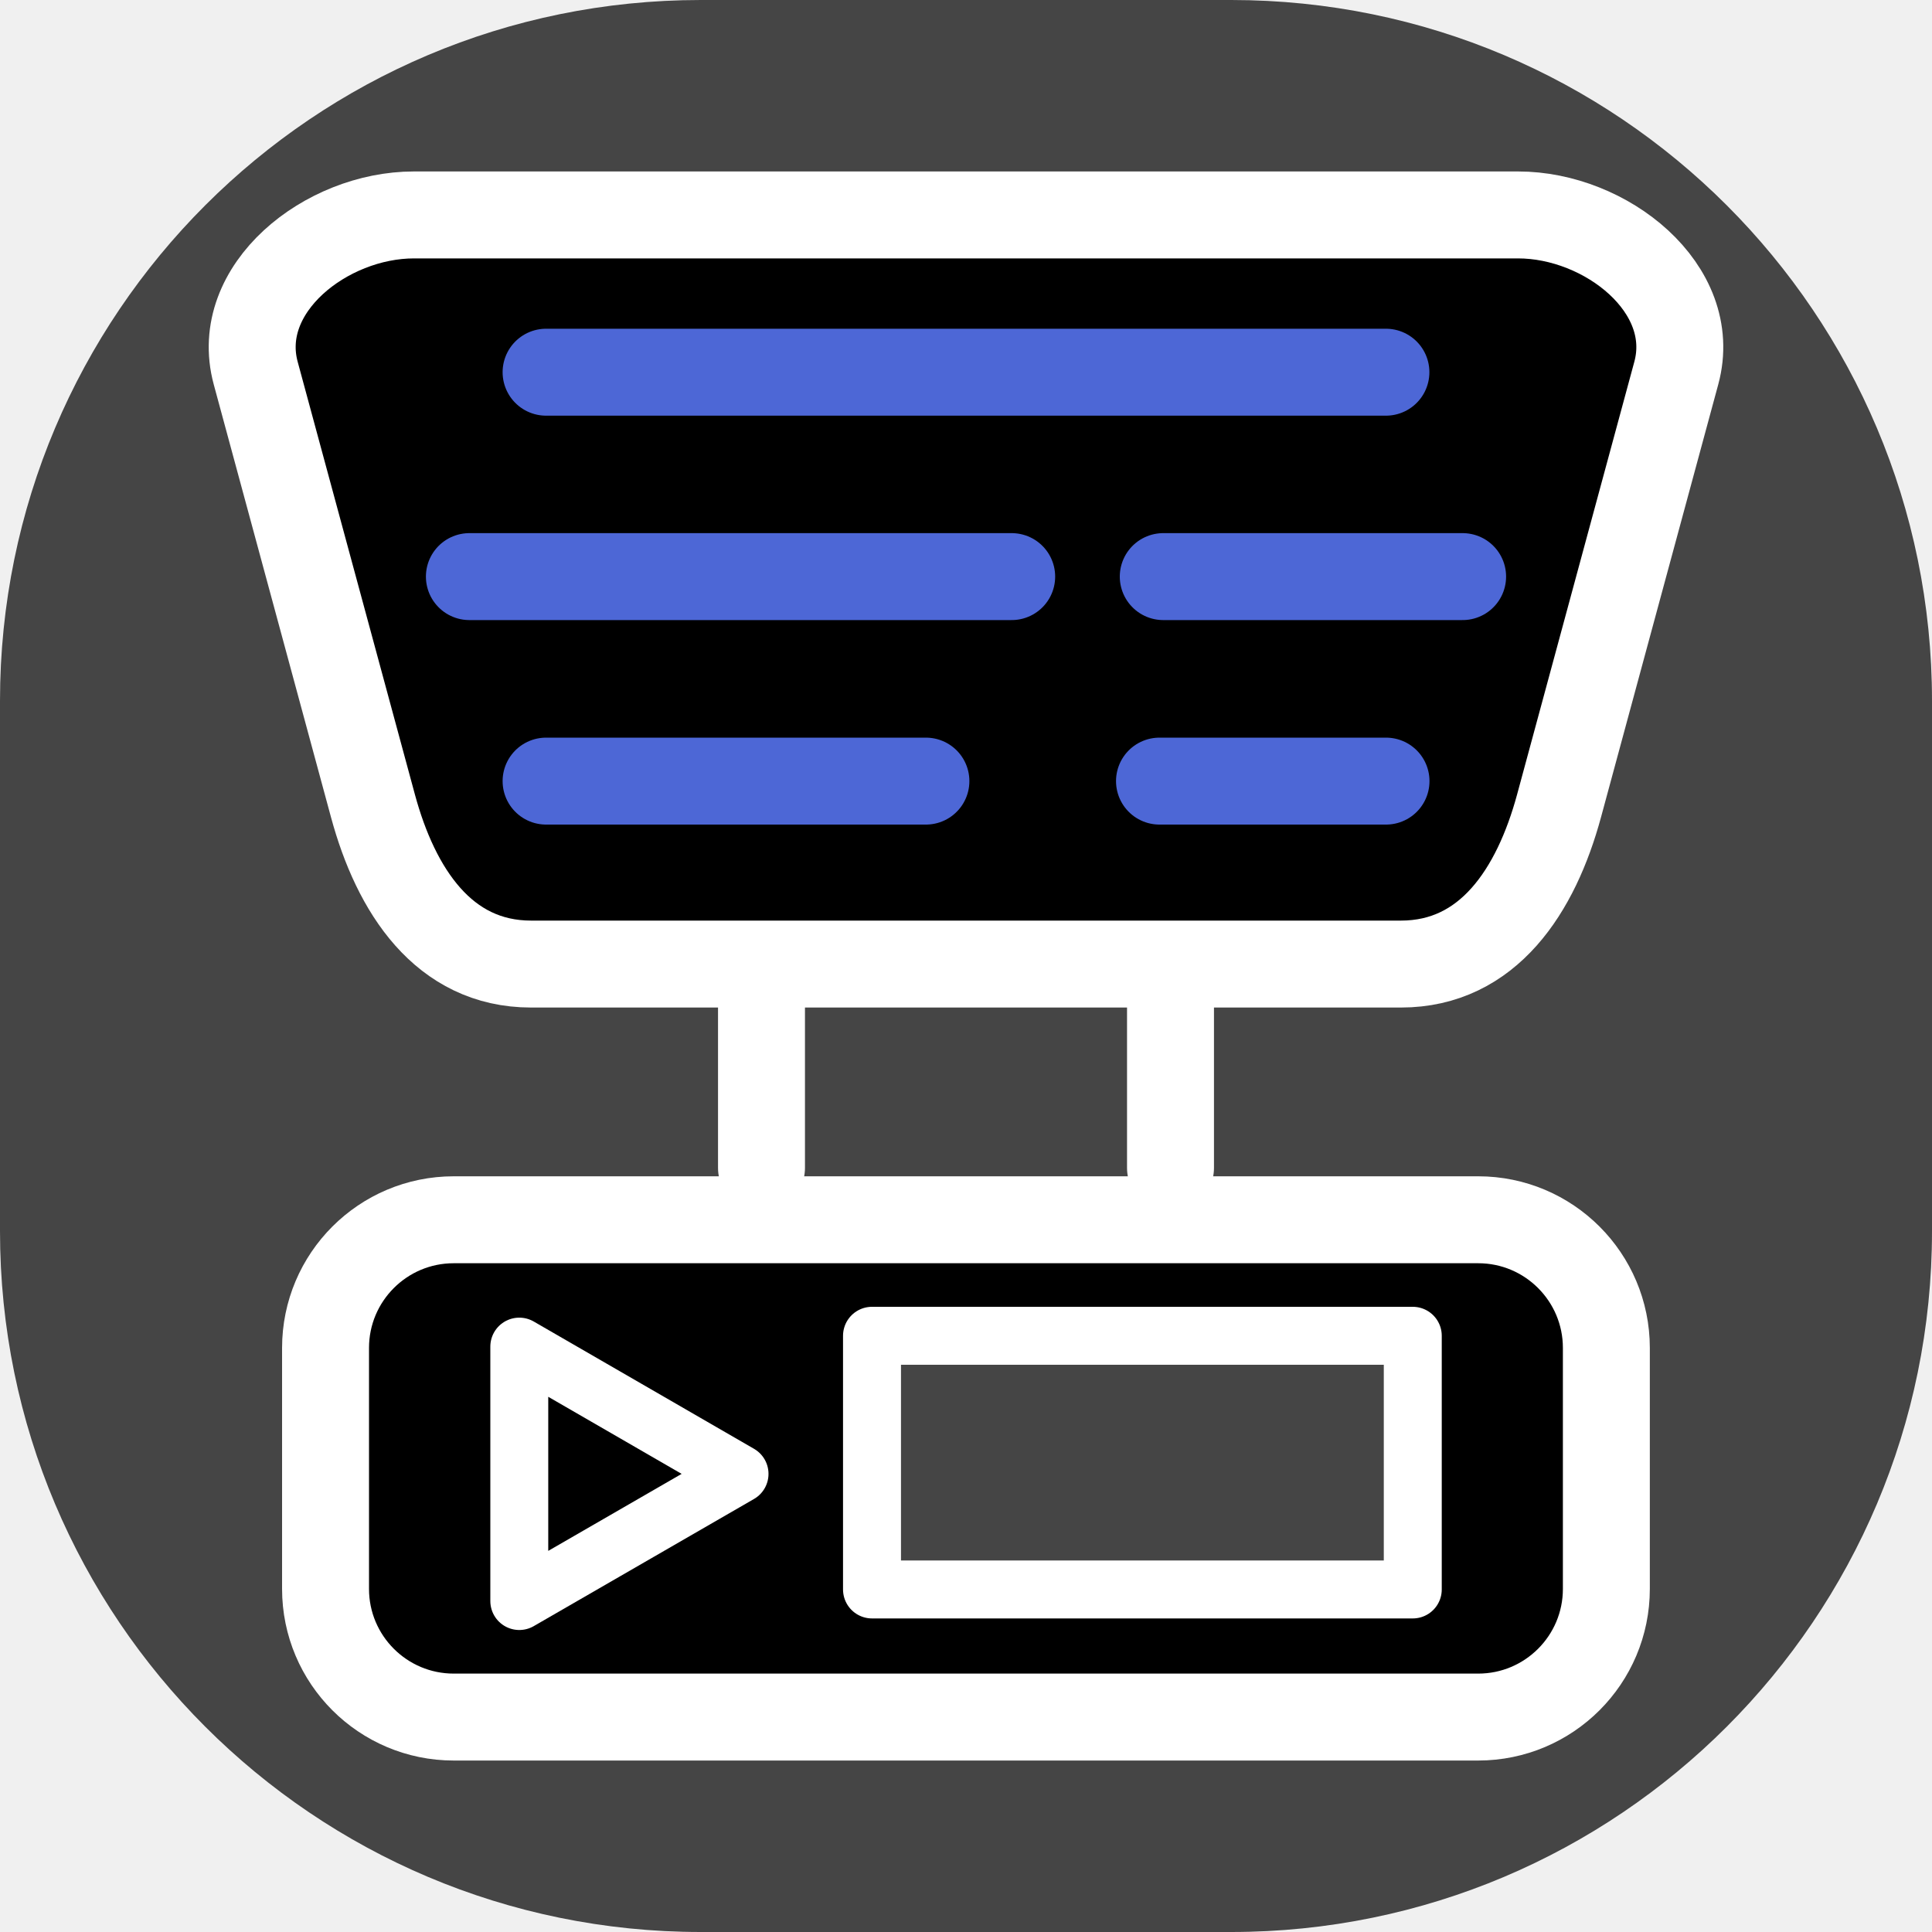
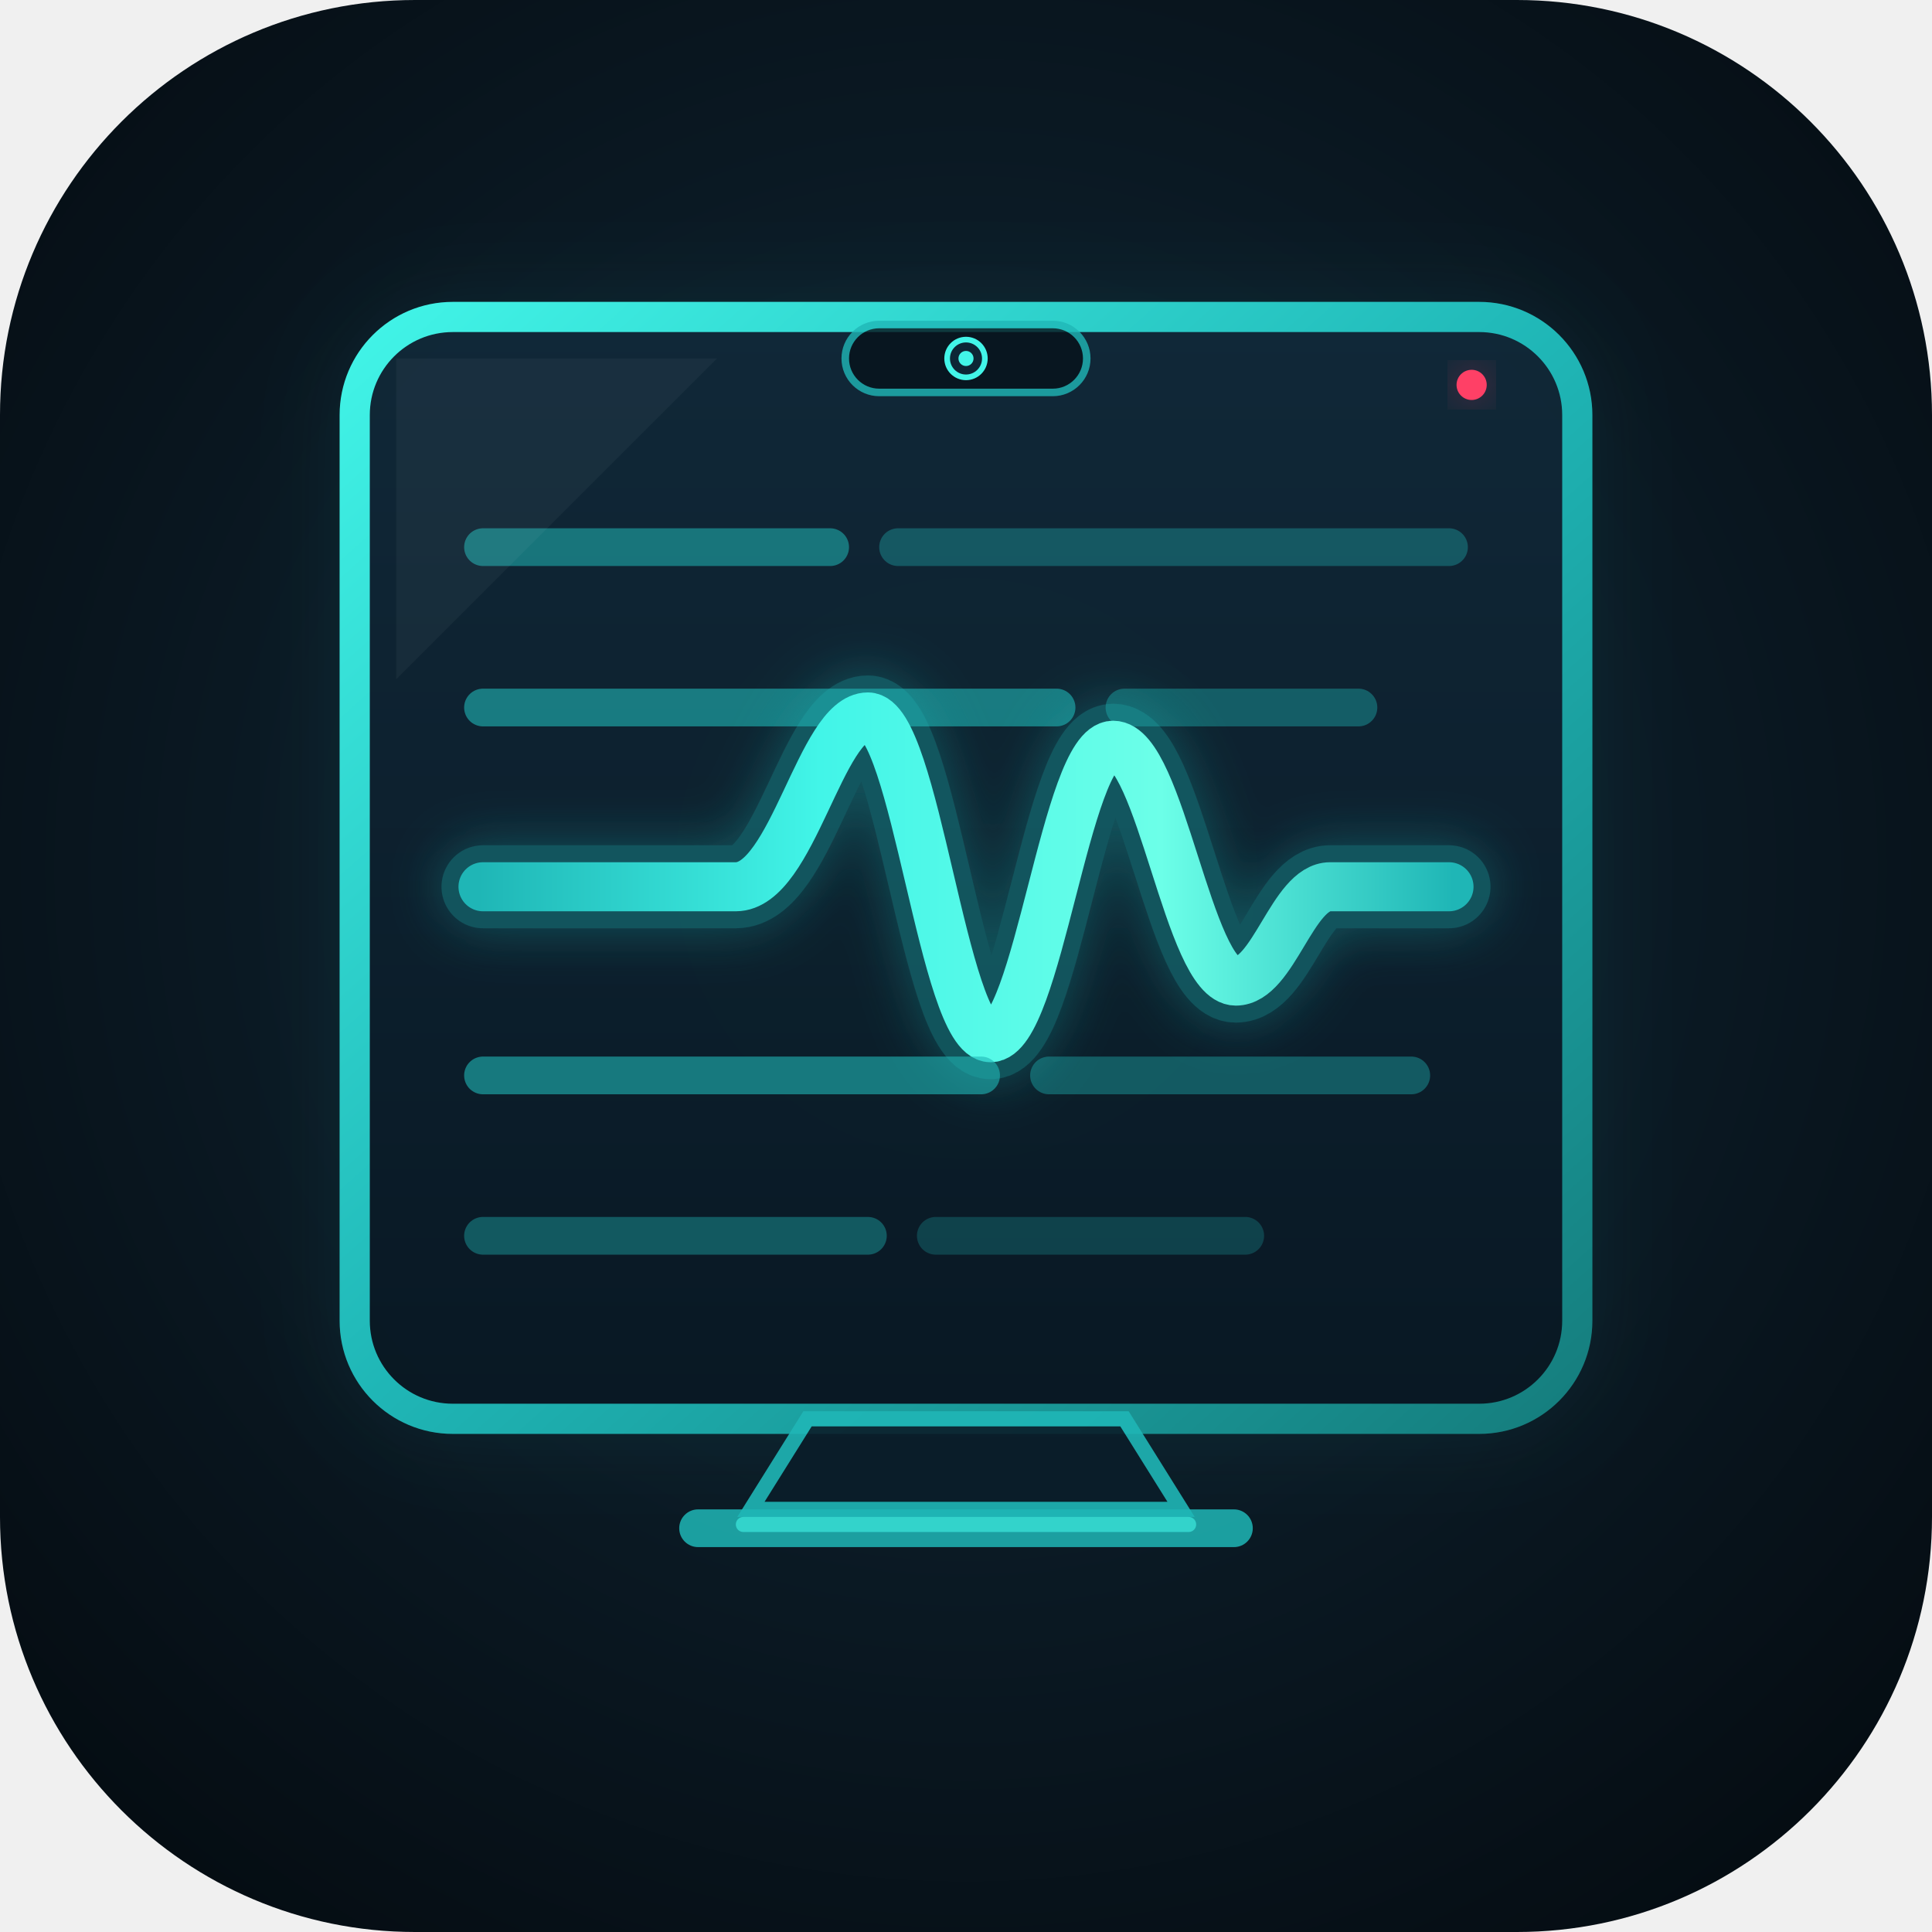
- <svg xmlns="http://www.w3.org/2000/svg" width="20mm" height="20mm" viewBox="0 0 20 20" version="1.1" id="svg1" xml:space="preserve">
-   <defs id="defs1" />
-   <rect style="fill:#454545;fill-opacity:1;stroke:none;stroke-width:0.777;stroke-linecap:round;stroke-linejoin:round;stroke-dasharray:none;stroke-opacity:1" id="rect4" width="20" height="20" x="0" y="2.7755576e-17" ry="7.255" />
-   <g id="layer1">
-     <path style="fill:#000000;fill-opacity:1;stroke:#ffffff;stroke-width:0.9;stroke-linecap:round;stroke-linejoin:round;stroke-dasharray:none;stroke-opacity:1" d="M 7.883,9.434 V 12.091" id="path1" />
-     <path style="fill:#000000;fill-opacity:1;stroke:#ffffff;stroke-width:0.9;stroke-linecap:round;stroke-linejoin:round;stroke-dasharray:none;stroke-opacity:1" d="M 12.117,9.434 V 12.091" id="path10" />
-     <path id="rect1" style="stroke:#ffffff;stroke-width:0.9;stroke-linecap:round;stroke-linejoin:round;stroke-dasharray:none" d="M 4.284,2.225 H 15.716 c 0.907,0 1.874,0.762 1.637,1.637 L 16.139,8.343 C 15.901,9.219 15.408,9.98 14.502,9.98 H 5.498 c -0.907,0 -1.4,-0.762 -1.637,-1.637 L 2.647,3.862 C 2.41,2.986 3.377,2.225 4.284,2.225 Z" />
-     <rect style="fill:#000000;fill-opacity:1;stroke:#ffffff;stroke-width:0.9;stroke-linecap:round;stroke-linejoin:round;stroke-dasharray:none;stroke-opacity:1" id="rect2" width="13.259" height="5.148" x="3.37" y="12.627" ry="1.327" />
-     <path style="fill:#000000;fill-opacity:1;stroke:#4d67d6;stroke-width:0.9;stroke-linecap:round;stroke-linejoin:round;stroke-dasharray:none;stroke-opacity:1" d="M 5.653,3.853 H 14.347" id="path2" />
-     <rect style="fill:#454545;fill-opacity:1;stroke:#ffffff;stroke-width:0.6;stroke-linecap:round;stroke-linejoin:round;stroke-dasharray:none;stroke-opacity:1" id="rect8" width="5.598" height="2.626" x="9.027" y="13.828" />
-     <path style="fill:#000000;fill-opacity:1;stroke:#ffffff;stroke-width:0.527;stroke-linecap:round;stroke-linejoin:round;stroke-dasharray:none;stroke-opacity:1" id="path9" d="m 8.235,13.681 -2.004,1.157 0,-2.315 z" transform="matrix(1.137745,0,0,1.137745,-1.713625,-0.3079107)" />
-     <path style="fill:#000000;fill-opacity:1;stroke:#4d67d6;stroke-width:0.9;stroke-linecap:round;stroke-linejoin:round;stroke-dasharray:none;stroke-opacity:1" d="M 12.042,5.969 H 15.141" id="path13" />
-     <path style="fill:#000000;fill-opacity:1;stroke:#4d67d6;stroke-width:0.9;stroke-linecap:round;stroke-linejoin:round;stroke-dasharray:none;stroke-opacity:1" d="M 5.653,8.086 H 9.585" id="path15" />
-     <path style="fill:#000000;fill-opacity:1;stroke:#4d67d6;stroke-width:0.9;stroke-linecap:round;stroke-linejoin:round;stroke-dasharray:none;stroke-opacity:1" d="M 4.859,5.969 H 10.473" id="path19" />
-     <path style="fill:#000000;fill-opacity:1;stroke:#4d67d6;stroke-width:0.9;stroke-linecap:round;stroke-linejoin:round;stroke-dasharray:none;stroke-opacity:1" d="m 12.003,8.086 h 2.345" id="path22" />
-   </g>
+ <svg xmlns="http://www.w3.org/2000/svg" viewBox="0 0 1024 1024" width="1024" height="1024">
+   <defs>
+     <radialGradient id="bgGrad" cx="50%" cy="45%" r="65%">
+       <stop offset="0%" stop-color="#112938" />
+       <stop offset="60%" stop-color="#0a1822" />
+       <stop offset="100%" stop-color="#050d13" />
+     </radialGradient>
+     <linearGradient id="screenFill" x1="0%" y1="0%" x2="0%" y2="100%">
+       <stop offset="0%" stop-color="#102838" stop-opacity="0.95" />
+       <stop offset="100%" stop-color="#081722" stop-opacity="0.95" />
+     </linearGradient>
+     <linearGradient id="tealBorder" x1="0%" y1="0%" x2="100%" y2="100%">
+       <stop offset="0%" stop-color="#42F5E8" />
+       <stop offset="50%" stop-color="#1FB6B6" />
+       <stop offset="100%" stop-color="#157D7D" />
+     </linearGradient>
+     <linearGradient id="voiceGrad" x1="0%" y1="0%" x2="100%" y2="0%">
+       <stop offset="0%" stop-color="#1FB6B6" />
+       <stop offset="35%" stop-color="#42F5E8" />
+       <stop offset="70%" stop-color="#6CFFE8" />
+       <stop offset="100%" stop-color="#1FB6B6" />
+     </linearGradient>
+     <filter id="glow" x="-30%" y="-30%" width="160%" height="160%">
+       <feGaussianBlur stdDeviation="14" result="blur" />
+       <feComposite in="SourceGraphic" in2="blur" operator="over" />
+     </filter>
+     <filter id="softGlow" x="-30%" y="-30%" width="160%" height="160%">
+       <feGaussianBlur stdDeviation="24" result="blur" />
+       <feComposite in="SourceGraphic" in2="blur" operator="over" />
+     </filter>
+   </defs>
+   <rect width="1024" height="1024" rx="220" ry="220" fill="url(#bgGrad)" />
+   <rect x="180" y="160" width="664" height="600" rx="60" fill="#1FB6B6" opacity="0.10" filter="url(#softGlow)" />
+   <rect x="188" y="168" width="648" height="584" rx="52" fill="url(#screenFill)" stroke="url(#tealBorder)" stroke-width="16" />
+   <rect x="448" y="172" width="128" height="36" rx="18" fill="#06121a" stroke="#1FB6B6" stroke-width="4" opacity="0.8" />
+   <circle cx="512" cy="190" r="10" fill="#0d2636" stroke="#42F5E8" stroke-width="3" />
+   <circle cx="512" cy="190" r="4" fill="#42F5E8" />
+   <circle cx="780" cy="204" r="8" fill="#FF4066" filter="url(#glow)" />
+   <line x1="256" y1="290" x2="440" y2="290" stroke="#1FB6B6" stroke-width="20" stroke-linecap="round" opacity="0.55" />
+   <line x1="476" y1="290" x2="768" y2="290" stroke="#1FB6B6" stroke-width="20" stroke-linecap="round" opacity="0.35" />
+   <line x1="256" y1="375" x2="560" y2="375" stroke="#1FB6B6" stroke-width="20" stroke-linecap="round" opacity="0.6" />
+   <line x1="596" y1="375" x2="720" y2="375" stroke="#1FB6B6" stroke-width="20" stroke-linecap="round" opacity="0.4" />
+   <path d="M 256 470 L 390 470 C 420 470, 435 380, 460 380 C 485 380, 500 550, 525 550 C 550 550, 565 395, 590 395 C 615 395, 630 520, 655 520 C 675 520, 685 470, 705 470 L 768 470" fill="none" stroke="#1FB6B6" stroke-width="44" stroke-linecap="round" stroke-linejoin="round" opacity="0.35" filter="url(#glow)" />
+   <path d="M 256 470 L 390 470 C 420 470, 435 380, 460 380 C 485 380, 500 550, 525 550 C 550 550, 565 395, 590 395 C 615 395, 630 520, 655 520 C 675 520, 685 470, 705 470 L 768 470" fill="none" stroke="url(#voiceGrad)" stroke-width="26" stroke-linecap="round" stroke-linejoin="round" />
+   <line x1="256" y1="570" x2="520" y2="570" stroke="#1FB6B6" stroke-width="20" stroke-linecap="round" opacity="0.6" />
+   <line x1="556" y1="570" x2="748" y2="570" stroke="#1FB6B6" stroke-width="20" stroke-linecap="round" opacity="0.4" />
+   <line x1="256" y1="655" x2="460" y2="655" stroke="#1FB6B6" stroke-width="20" stroke-linecap="round" opacity="0.4" />
+   <line x1="496" y1="655" x2="660" y2="655" stroke="#1FB6B6" stroke-width="20" stroke-linecap="round" opacity="0.25" />
+   <path d="M 210 190 L 380 190 L 210 360 Z" fill="#ffffff" opacity="0.04" />
+   <path d="M 428 752 L 596 752 L 626 800 L 398 800 Z" fill="#0a1d29" stroke="#1FB6B6" stroke-width="8" opacity="0.9" />
+   <rect x="360" y="800" width="304" height="20" rx="10" fill="#1FB6B6" opacity="0.85" />
+   <rect x="390" y="804" width="244" height="8" rx="4" fill="#42F5E8" opacity="0.6" />
</svg>
